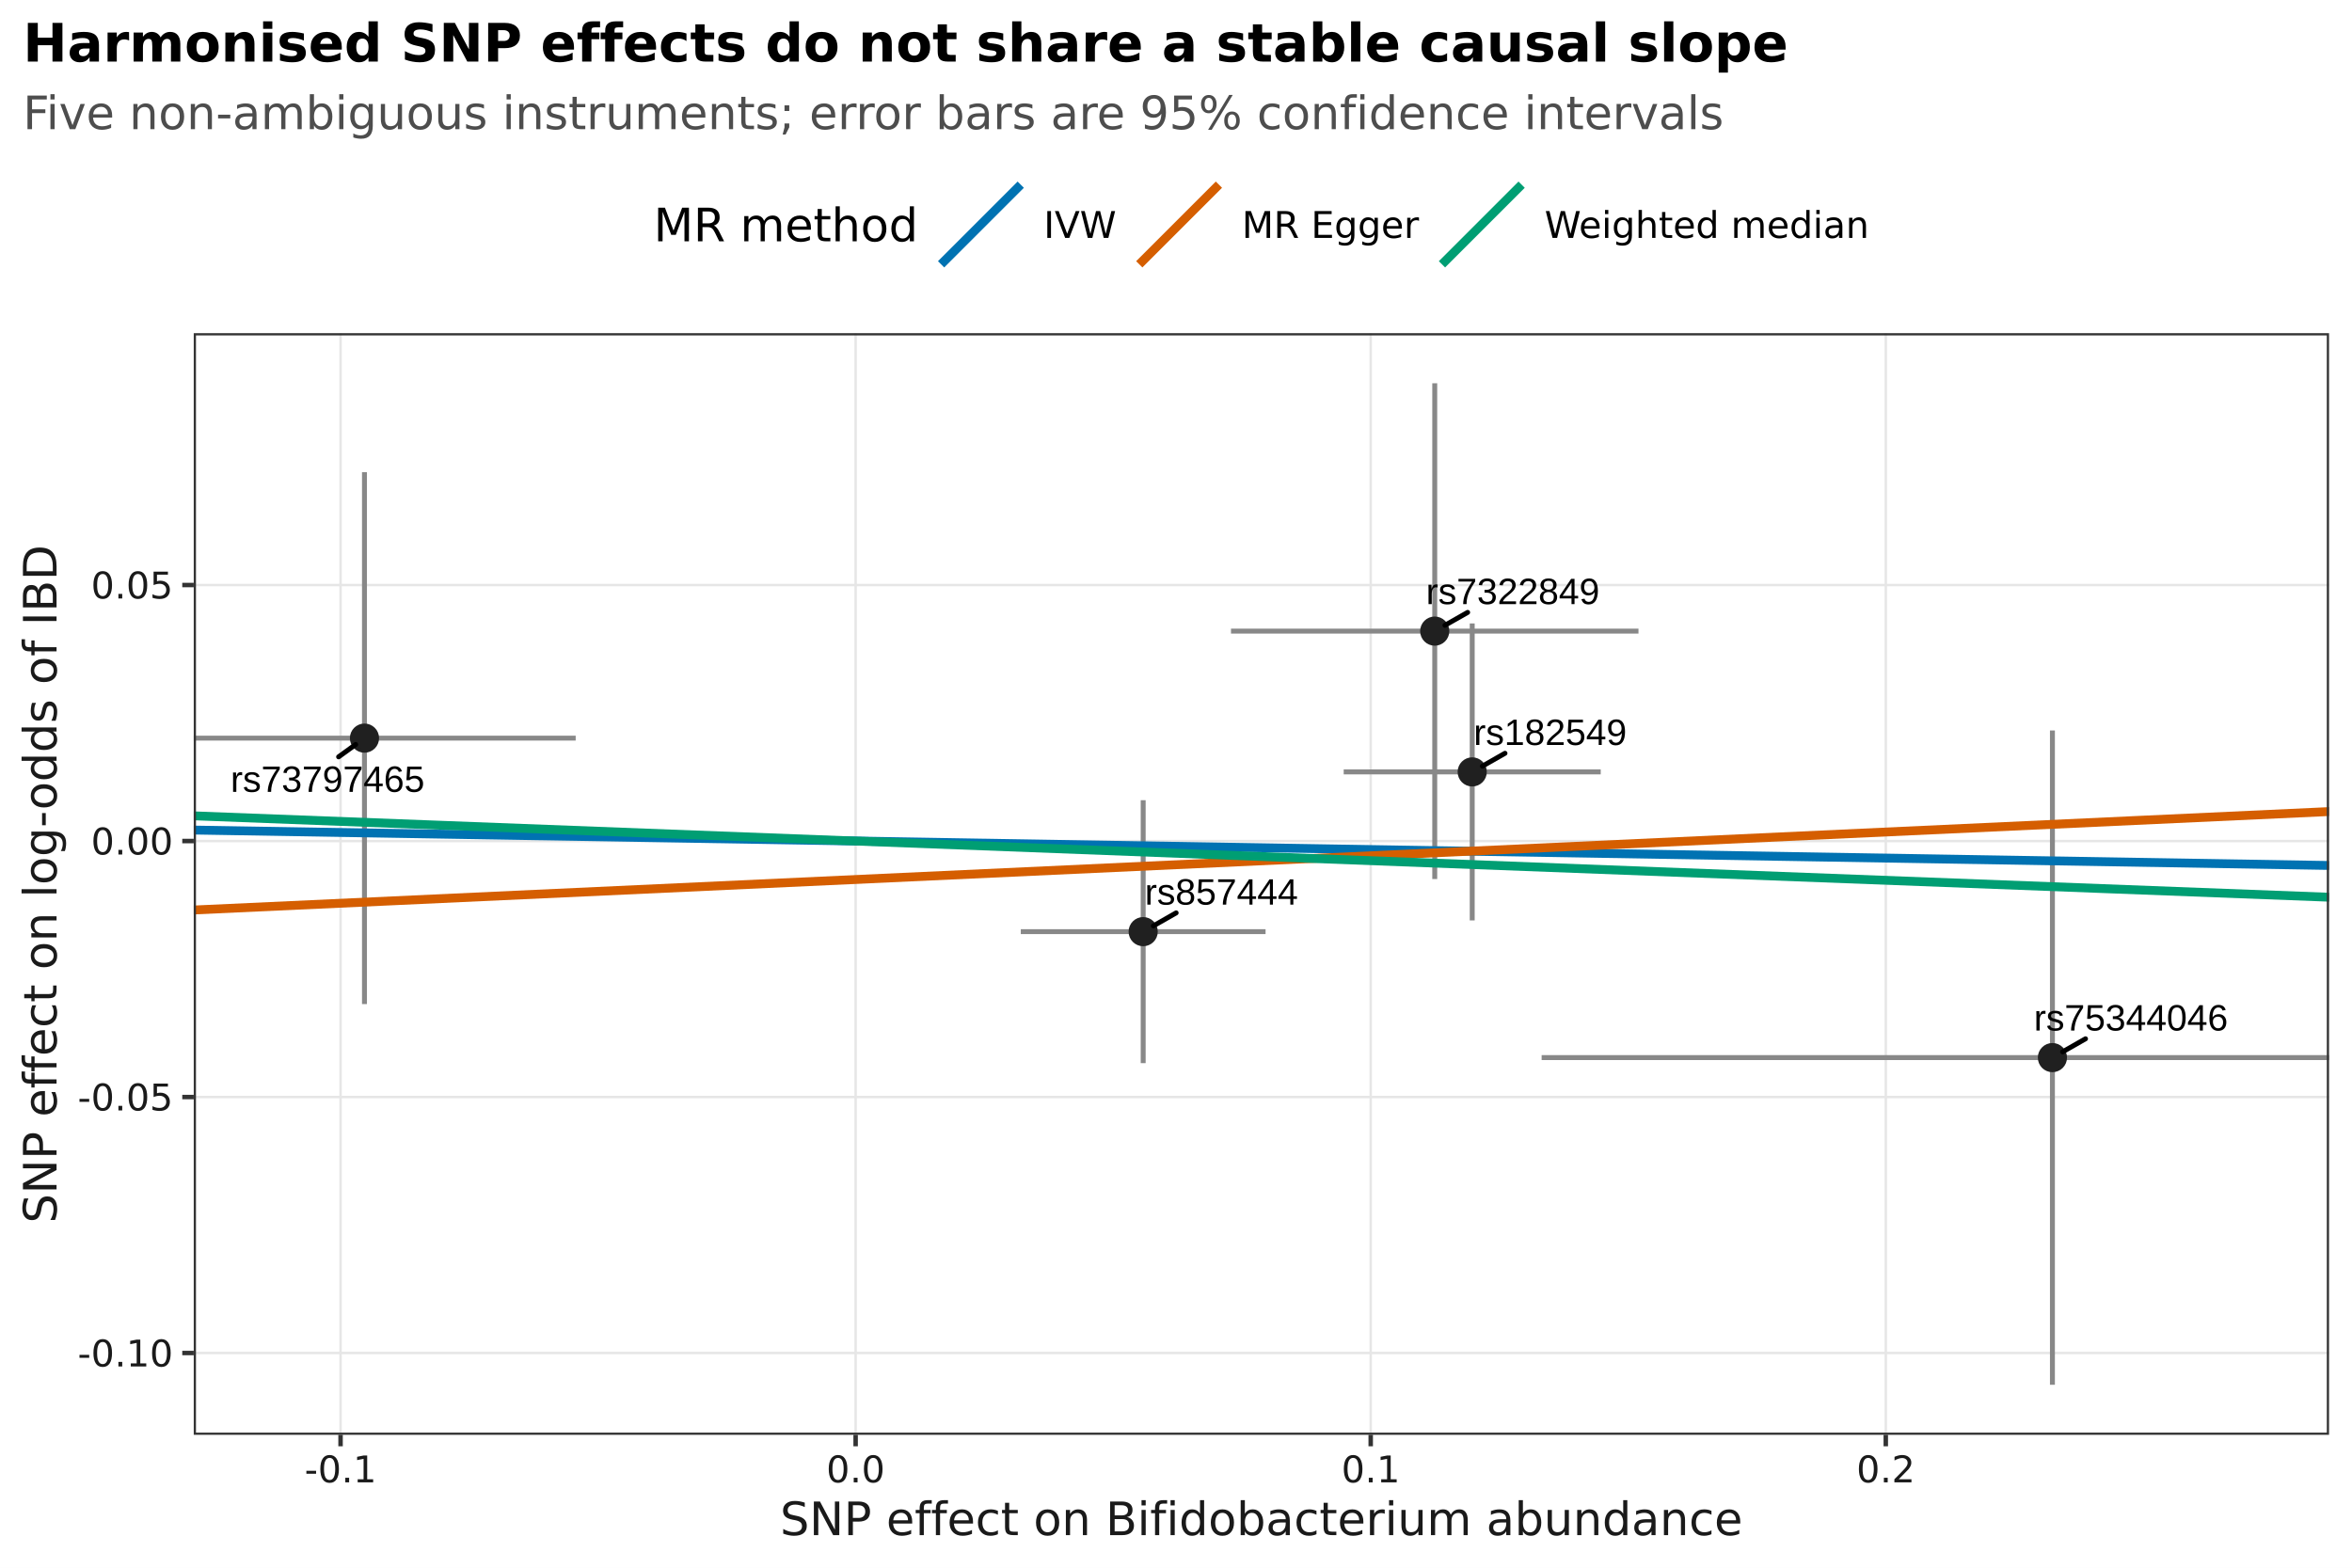
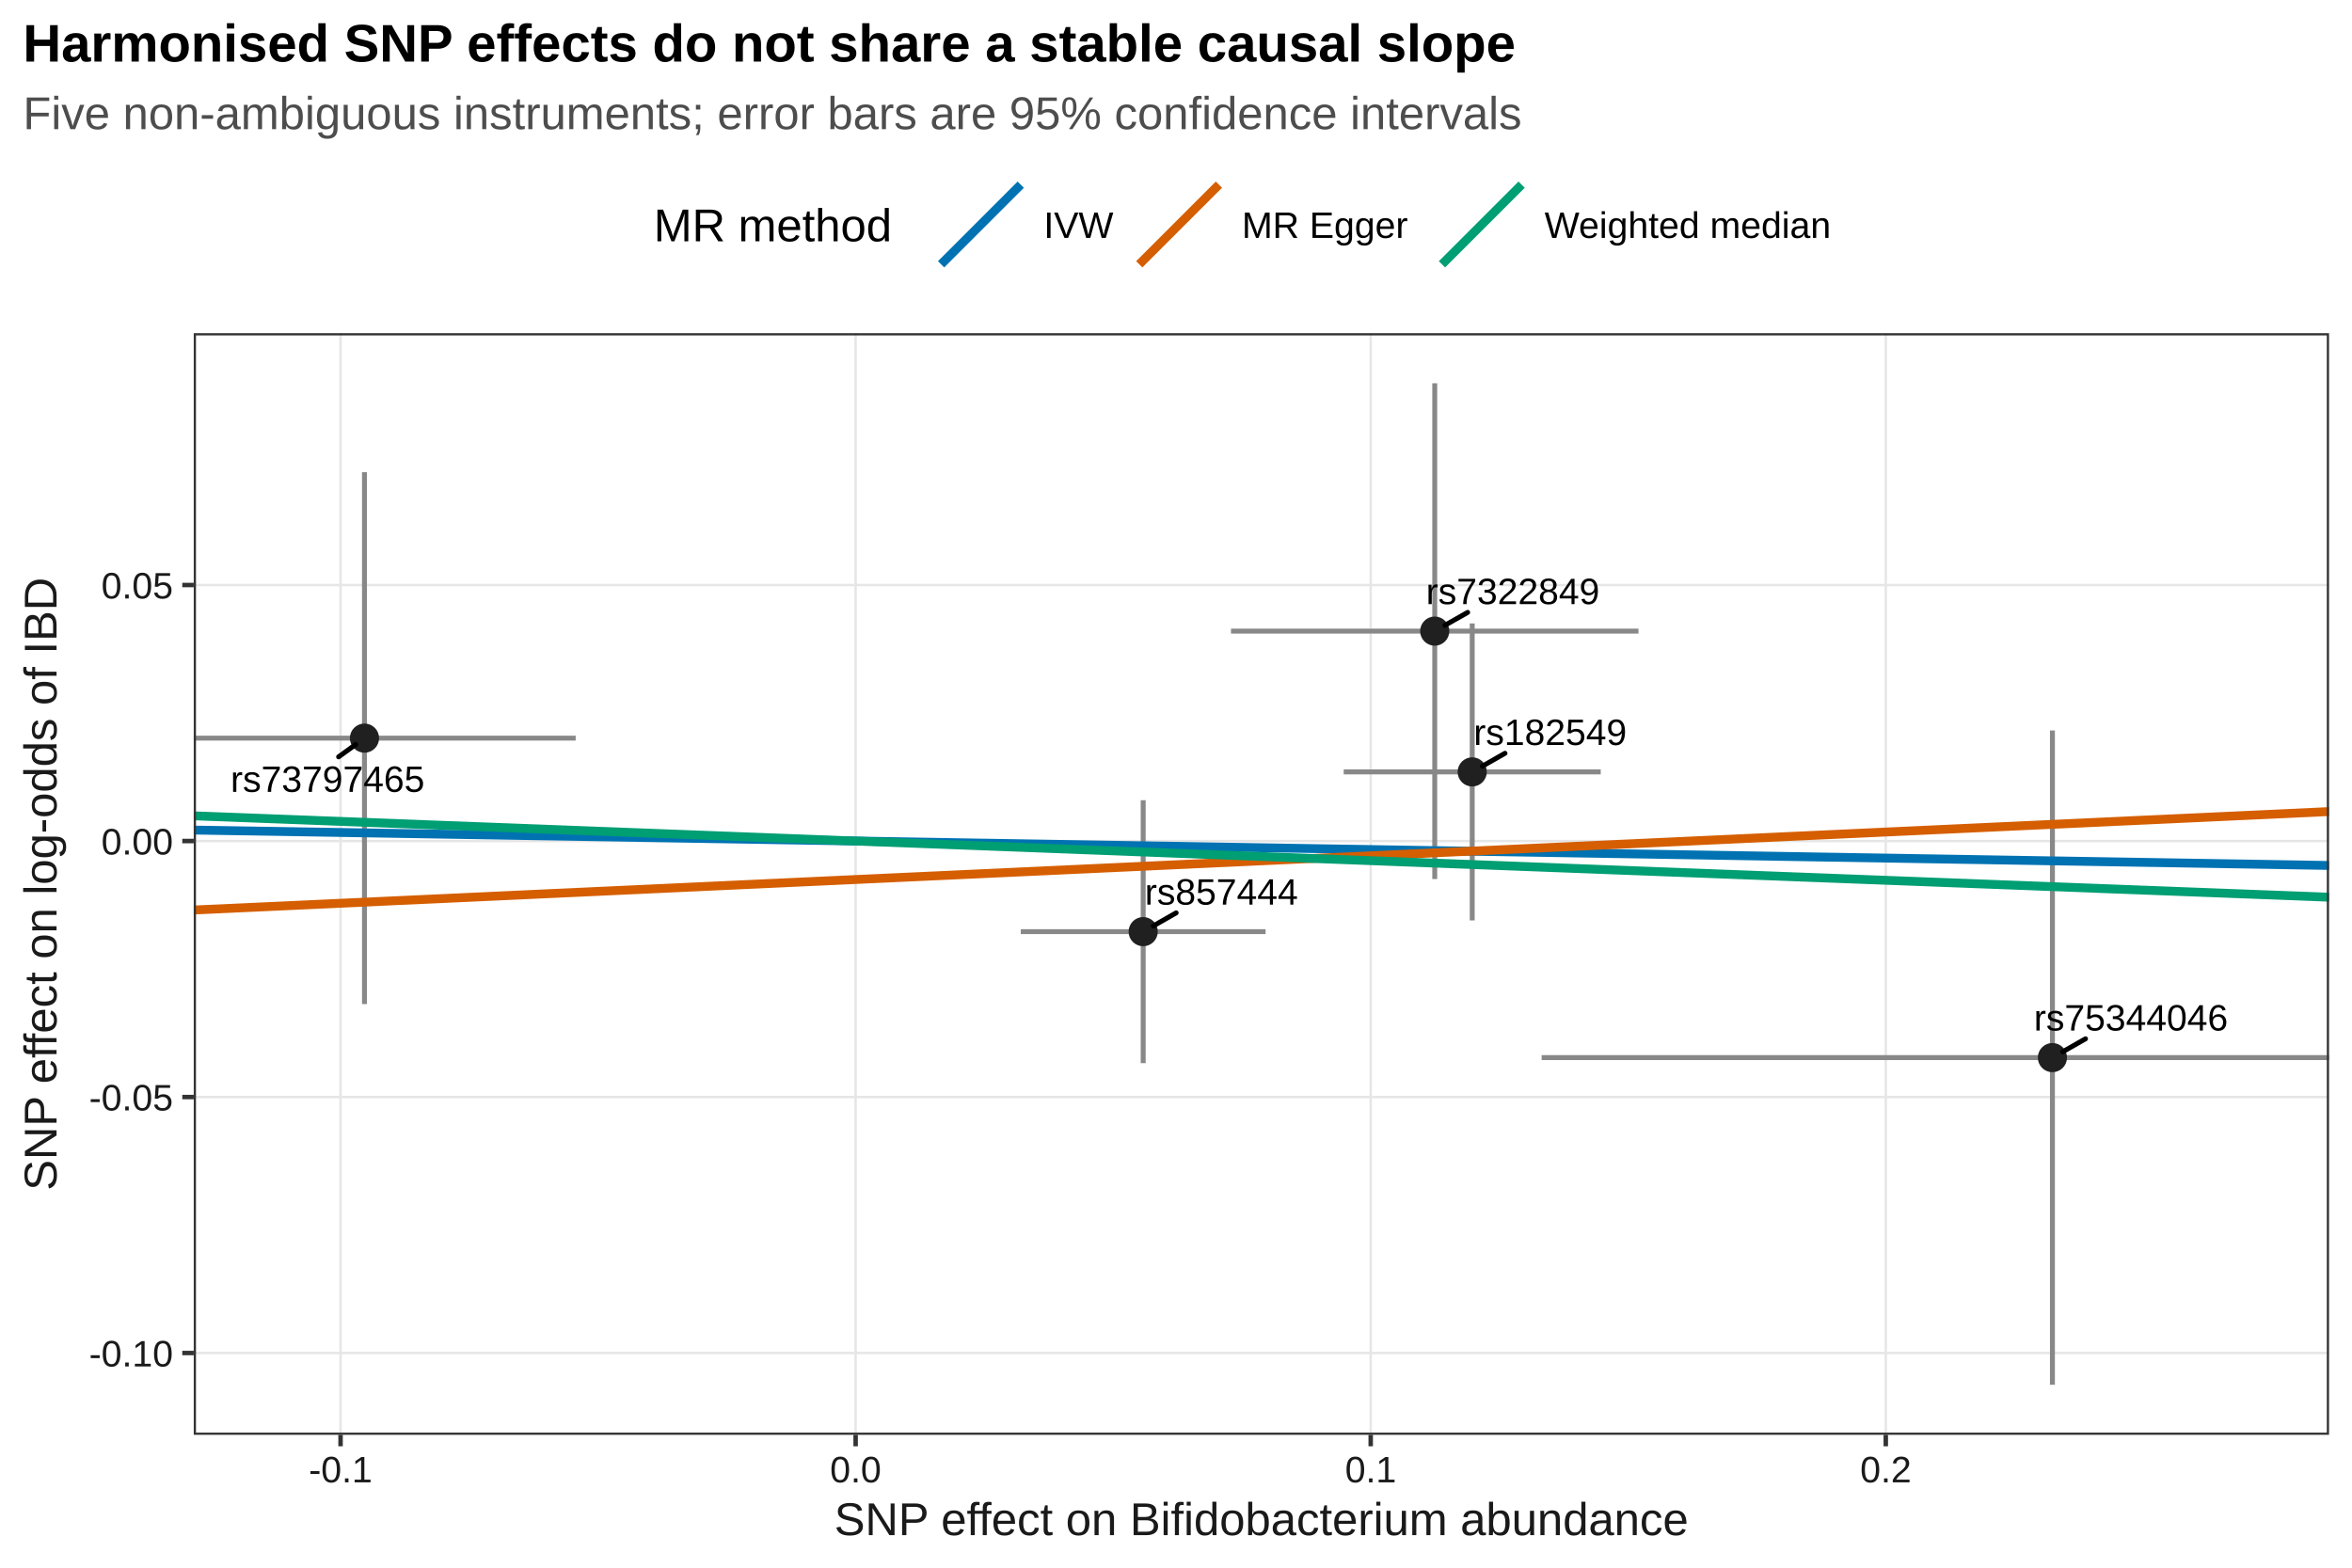
<svg xmlns="http://www.w3.org/2000/svg" class="svglite" width="510.24pt" height="340.16pt" viewBox="0 0 510.24 340.16">
  <defs>
    <style type="text/css">
    .svglite line, .svglite polyline, .svglite polygon, .svglite path, .svglite rect, .svglite circle {
      fill: none;
      stroke: #000000;
      stroke-linecap: round;
      stroke-linejoin: round;
      stroke-miterlimit: 10.00;
    }
    .svglite text {
      white-space: pre;
    }
  </style>
  </defs>
  <rect width="100%" height="100%" style="stroke: none; fill: #FFFFFF;" />
  <defs>
    <clipPath id="cpMC4wMHw1MTAuMjR8MC4wMHwzNDAuMTY=">
      <rect x="0.00" y="0.00" width="510.24" height="340.16" />
    </clipPath>
  </defs>
  <g clip-path="url(#cpMC4wMHw1MTAuMjR8MC4wMHwzNDAuMTY=)">
    <rect x="0" y="0" width="510.24" height="340.16" style="stroke-width: 0.97; stroke: #FFFFFF; fill: #FFFFFF;" />
  </g>
  <defs>
    <clipPath id="cpNDIuMDN8NTA1LjI1fDcyLjI5fDMxMS4zMw==">
      <rect x="42.03" y="72.29" width="463.23" height="239.04" />
    </clipPath>
  </defs>
  <g clip-path="url(#cpNDIuMDN8NTA1LjI1fDcyLjI5fDMxMS4zMw==)">
    <rect x="42.03" y="72.29" width="463.23" height="239.04" style="stroke-width: 0.97; stroke: none; fill: #FFFFFF;" />
    <polyline points="42.03,293.58 505.25,293.58 " style="stroke-width: 0.53; stroke: #E6E6E6; stroke-linecap: butt;" />
    <polyline points="42.03,238.04 505.25,238.04 " style="stroke-width: 0.53; stroke: #E6E6E6; stroke-linecap: butt;" />
    <polyline points="42.03,182.49 505.25,182.49 " style="stroke-width: 0.53; stroke: #E6E6E6; stroke-linecap: butt;" />
    <polyline points="42.03,126.94 505.25,126.94 " style="stroke-width: 0.53; stroke: #E6E6E6; stroke-linecap: butt;" />
    <polyline points="73.88,311.33 73.88,72.29 " style="stroke-width: 0.53; stroke: #E6E6E6; stroke-linecap: butt;" />
    <polyline points="185.62,311.33 185.62,72.29 " style="stroke-width: 0.53; stroke: #E6E6E6; stroke-linecap: butt;" />
    <polyline points="297.36,311.33 297.36,72.29 " style="stroke-width: 0.53; stroke: #E6E6E6; stroke-linecap: butt;" />
    <polyline points="409.10,311.33 409.10,72.29 " style="stroke-width: 0.53; stroke: #E6E6E6; stroke-linecap: butt;" />
    <polyline points="319.38,135.27 319.38,135.27 " style="stroke-width: 1.07; stroke: #888888; stroke-linecap: butt;" />
    <polyline points="319.38,135.27 319.38,199.72 " style="stroke-width: 1.07; stroke: #888888; stroke-linecap: butt;" />
    <polyline points="319.38,199.72 319.38,199.72 " style="stroke-width: 1.07; stroke: #888888; stroke-linecap: butt;" />
    <polyline points="311.25,83.16 311.25,83.16 " style="stroke-width: 1.07; stroke: #888888; stroke-linecap: butt;" />
    <polyline points="311.25,83.16 311.25,190.73 " style="stroke-width: 1.07; stroke: #888888; stroke-linecap: butt;" />
    <polyline points="311.25,190.73 311.25,190.73 " style="stroke-width: 1.07; stroke: #888888; stroke-linecap: butt;" />
    <polyline points="79.07,102.46 79.07,102.46 " style="stroke-width: 1.07; stroke: #888888; stroke-linecap: butt;" />
    <polyline points="79.07,102.46 79.07,217.86 " style="stroke-width: 1.07; stroke: #888888; stroke-linecap: butt;" />
    <polyline points="79.07,217.86 79.07,217.86 " style="stroke-width: 1.07; stroke: #888888; stroke-linecap: butt;" />
    <polyline points="445.25,158.50 445.25,158.50 " style="stroke-width: 1.07; stroke: #888888; stroke-linecap: butt;" />
    <polyline points="445.25,158.50 445.25,300.47 " style="stroke-width: 1.07; stroke: #888888; stroke-linecap: butt;" />
    <polyline points="445.25,300.47 445.25,300.47 " style="stroke-width: 1.07; stroke: #888888; stroke-linecap: butt;" />
    <polyline points="248.00,173.63 248.00,173.63 " style="stroke-width: 1.07; stroke: #888888; stroke-linecap: butt;" />
    <polyline points="248.00,173.63 248.00,230.68 " style="stroke-width: 1.07; stroke: #888888; stroke-linecap: butt;" />
    <polyline points="248.00,230.68 248.00,230.68 " style="stroke-width: 1.07; stroke: #888888; stroke-linecap: butt;" />
    <polyline points="347.26,167.49 347.26,167.49 " style="stroke-width: 1.07; stroke: #888888; stroke-linecap: butt;" />
    <polyline points="347.26,167.49 291.50,167.49 " style="stroke-width: 1.07; stroke: #888888; stroke-linecap: butt;" />
    <polyline points="291.50,167.49 291.50,167.49 " style="stroke-width: 1.07; stroke: #888888; stroke-linecap: butt;" />
    <polyline points="355.45,136.94 355.45,136.94 " style="stroke-width: 1.07; stroke: #888888; stroke-linecap: butt;" />
    <polyline points="355.45,136.94 267.05,136.94 " style="stroke-width: 1.07; stroke: #888888; stroke-linecap: butt;" />
    <polyline points="267.05,136.94 267.05,136.94 " style="stroke-width: 1.07; stroke: #888888; stroke-linecap: butt;" />
    <polyline points="124.89,160.16 124.89,160.16 " style="stroke-width: 1.07; stroke: #888888; stroke-linecap: butt;" />
    <polyline points="124.89,160.16 33.24,160.16 " style="stroke-width: 1.07; stroke: #888888; stroke-linecap: butt;" />
    <polyline points="33.24,160.16 33.24,160.16 " style="stroke-width: 1.07; stroke: #888888; stroke-linecap: butt;" />
    <polyline points="556.07,229.48 556.07,229.48 " style="stroke-width: 1.07; stroke: #888888; stroke-linecap: butt;" />
    <polyline points="556.07,229.48 334.44,229.48 " style="stroke-width: 1.07; stroke: #888888; stroke-linecap: butt;" />
    <polyline points="334.44,229.48 334.44,229.48 " style="stroke-width: 1.07; stroke: #888888; stroke-linecap: butt;" />
    <polyline points="274.55,202.15 274.55,202.15 " style="stroke-width: 1.07; stroke: #888888; stroke-linecap: butt;" />
    <polyline points="274.55,202.15 221.45,202.15 " style="stroke-width: 1.07; stroke: #888888; stroke-linecap: butt;" />
    <polyline points="221.45,202.15 221.45,202.15 " style="stroke-width: 1.07; stroke: #888888; stroke-linecap: butt;" />
    <circle cx="319.38" cy="167.49" r="2.81" style="stroke-width: 0.71; stroke: #202020; fill: #202020;" />
    <circle cx="311.25" cy="136.94" r="2.81" style="stroke-width: 0.71; stroke: #202020; fill: #202020;" />
    <circle cx="79.07" cy="160.16" r="2.81" style="stroke-width: 0.71; stroke: #202020; fill: #202020;" />
    <circle cx="445.25" cy="229.48" r="2.81" style="stroke-width: 0.71; stroke: #202020; fill: #202020;" />
    <circle cx="248.00" cy="202.15" r="2.81" style="stroke-width: 0.71; stroke: #202020; fill: #202020;" />
    <line x1="326.49" y1="163.45" x2="321.59" y2="166.24" style="stroke-width: 1.07;" />
    <line x1="318.39" y1="132.88" x2="313.46" y2="135.68" style="stroke-width: 1.07;" />
    <line x1="73.46" y1="164.22" x2="77.16" y2="161.54" style="stroke-width: 1.07;" />
    <line x1="452.43" y1="225.40" x2="447.46" y2="228.23" style="stroke-width: 1.07;" />
    <line x1="255.15" y1="198.08" x2="250.21" y2="200.90" style="stroke-width: 1.07;" />
    <text x="336.30" y="161.65" text-anchor="middle" style="font-size: 7.97px; font-family: &quot;Arial&quot;;" textLength="37.79px" lengthAdjust="spacingAndGlyphs">rs182549</text>
    <text x="328.19" y="131.08" text-anchor="middle" style="font-size: 7.97px; font-family: &quot;Arial&quot;;" textLength="42.85px" lengthAdjust="spacingAndGlyphs">rs7322849</text>
    <text x="71.07" y="171.82" text-anchor="middle" style="font-size: 7.97px; font-family: &quot;Arial&quot;;" textLength="47.91px" lengthAdjust="spacingAndGlyphs">rs73797465</text>
    <text x="462.28" y="223.60" text-anchor="middle" style="font-size: 7.97px; font-family: &quot;Arial&quot;;" textLength="47.91px" lengthAdjust="spacingAndGlyphs">rs75344046</text>
    <text x="264.97" y="196.28" text-anchor="middle" style="font-size: 7.97px; font-family: &quot;Arial&quot;;" textLength="37.79px" lengthAdjust="spacingAndGlyphs">rs857444</text>
    <line x1="-421.20" y1="172.43" x2="968.48" y2="195.47" style="stroke-width: 1.92; stroke: #0072B2; stroke-linecap: butt;" />
    <line x1="-421.20" y1="218.81" x2="968.48" y2="154.74" style="stroke-width: 1.92; stroke: #D55E00; stroke-linecap: butt;" />
    <line x1="-421.20" y1="159.36" x2="968.48" y2="212.34" style="stroke-width: 1.92; stroke: #009E73; stroke-linecap: butt;" />
    <rect x="42.03" y="72.29" width="463.23" height="239.04" style="stroke-width: 0.97; stroke: #333333;" />
  </g>
  <g clip-path="url(#cpMC4wMHw1MTAuMjR8MC4wMHwzNDAuMTY=)">
-     <text x="37.55" y="296.50" text-anchor="end" style="font-size: 8.00px;fill: #1A1A1A; font-family: &quot;DejaVu Sans&quot;;" textLength="20.70px" lengthAdjust="spacingAndGlyphs">-0.10</text>
-     <text x="37.55" y="240.95" text-anchor="end" style="font-size: 8.00px;fill: #1A1A1A; font-family: &quot;DejaVu Sans&quot;;" textLength="20.70px" lengthAdjust="spacingAndGlyphs">-0.05</text>
-     <text x="37.55" y="185.41" text-anchor="end" style="font-size: 8.00px;fill: #1A1A1A; font-family: &quot;DejaVu Sans&quot;;" textLength="17.81px" lengthAdjust="spacingAndGlyphs">0.00</text>
-     <text x="37.55" y="129.86" text-anchor="end" style="font-size: 8.00px;fill: #1A1A1A; font-family: &quot;DejaVu Sans&quot;;" textLength="17.81px" lengthAdjust="spacingAndGlyphs">0.05</text>
+     <text x="37.55" y="296.50" text-anchor="end" style="font-size: 8.00px;fill: #1A1A1A; font-family: &quot;Arial&quot;;" textLength="20.70px" lengthAdjust="spacingAndGlyphs">-0.10</text>
+     <text x="37.55" y="240.95" text-anchor="end" style="font-size: 8.00px;fill: #1A1A1A; font-family: &quot;Arial&quot;;" textLength="20.70px" lengthAdjust="spacingAndGlyphs">-0.05</text>
+     <text x="37.55" y="185.41" text-anchor="end" style="font-size: 8.00px;fill: #1A1A1A; font-family: &quot;Arial&quot;;" textLength="17.81px" lengthAdjust="spacingAndGlyphs">0.00</text>
+     <text x="37.55" y="129.86" text-anchor="end" style="font-size: 8.00px;fill: #1A1A1A; font-family: &quot;Arial&quot;;" textLength="17.81px" lengthAdjust="spacingAndGlyphs">0.05</text>
    <polyline points="39.54,293.58 42.03,293.58 " style="stroke-width: 0.97; stroke: #333333; stroke-linecap: butt;" />
    <polyline points="39.54,238.04 42.03,238.04 " style="stroke-width: 0.97; stroke: #333333; stroke-linecap: butt;" />
    <polyline points="39.54,182.49 42.03,182.49 " style="stroke-width: 0.97; stroke: #333333; stroke-linecap: butt;" />
    <polyline points="39.54,126.94 42.03,126.94 " style="stroke-width: 0.97; stroke: #333333; stroke-linecap: butt;" />
    <polyline points="73.88,313.82 73.88,311.33 " style="stroke-width: 0.97; stroke: #333333; stroke-linecap: butt;" />
    <polyline points="185.62,313.82 185.62,311.33 " style="stroke-width: 0.97; stroke: #333333; stroke-linecap: butt;" />
    <polyline points="297.36,313.82 297.36,311.33 " style="stroke-width: 0.97; stroke: #333333; stroke-linecap: butt;" />
    <polyline points="409.10,313.82 409.10,311.33 " style="stroke-width: 0.97; stroke: #333333; stroke-linecap: butt;" />
-     <text x="73.88" y="321.65" text-anchor="middle" style="font-size: 8.00px;fill: #1A1A1A; font-family: &quot;DejaVu Sans&quot;;" textLength="15.61px" lengthAdjust="spacingAndGlyphs">-0.1</text>
-     <text x="185.62" y="321.65" text-anchor="middle" style="font-size: 8.00px;fill: #1A1A1A; font-family: &quot;DejaVu Sans&quot;;" textLength="12.72px" lengthAdjust="spacingAndGlyphs">0.0</text>
-     <text x="297.36" y="321.65" text-anchor="middle" style="font-size: 8.00px;fill: #1A1A1A; font-family: &quot;DejaVu Sans&quot;;" textLength="12.72px" lengthAdjust="spacingAndGlyphs">0.1</text>
-     <text x="409.10" y="321.65" text-anchor="middle" style="font-size: 8.00px;fill: #1A1A1A; font-family: &quot;DejaVu Sans&quot;;" textLength="12.72px" lengthAdjust="spacingAndGlyphs">0.2</text>
-     <text x="273.64" y="333.10" text-anchor="middle" style="font-size: 10.00px;fill: #1A1A1A; font-family: &quot;DejaVu Sans&quot;;" textLength="208.89px" lengthAdjust="spacingAndGlyphs">SNP effect on Bifidobacterium abundance</text>
-     <text transform="translate(12.27,191.81) rotate(-90)" text-anchor="middle" style="font-size: 10.00px;fill: #1A1A1A; font-family: &quot;DejaVu Sans&quot;;" textLength="147.25px" lengthAdjust="spacingAndGlyphs">SNP effect on log-odds of IBD</text>
+     <text x="73.88" y="321.65" text-anchor="middle" style="font-size: 8.00px;fill: #1A1A1A; font-family: &quot;Arial&quot;;" textLength="15.61px" lengthAdjust="spacingAndGlyphs">-0.1</text>
+     <text x="185.62" y="321.65" text-anchor="middle" style="font-size: 8.00px;fill: #1A1A1A; font-family: &quot;Arial&quot;;" textLength="12.72px" lengthAdjust="spacingAndGlyphs">0.0</text>
+     <text x="297.36" y="321.65" text-anchor="middle" style="font-size: 8.00px;fill: #1A1A1A; font-family: &quot;Arial&quot;;" textLength="12.72px" lengthAdjust="spacingAndGlyphs">0.1</text>
+     <text x="409.10" y="321.65" text-anchor="middle" style="font-size: 8.00px;fill: #1A1A1A; font-family: &quot;Arial&quot;;" textLength="12.72px" lengthAdjust="spacingAndGlyphs">0.2</text>
+     <text x="273.64" y="333.10" text-anchor="middle" style="font-size: 10.00px;fill: #1A1A1A; font-family: &quot;Arial&quot;;" textLength="208.89px" lengthAdjust="spacingAndGlyphs">SNP effect on Bifidobacterium abundance</text>
+     <text transform="translate(12.27,191.81) rotate(-90)" text-anchor="middle" style="font-size: 10.00px;fill: #1A1A1A; font-family: &quot;Arial&quot;;" textLength="147.25px" lengthAdjust="spacingAndGlyphs">SNP effect on log-odds of IBD</text>
    <rect x="136.81" y="35.09" width="273.66" height="27.24" style="stroke-width: 0.97; stroke: none; fill: #FFFFFF;" />
-     <text x="141.80" y="52.36" style="font-size: 10.00px; font-family: &quot;DejaVu Sans&quot;;" textLength="57.38px" lengthAdjust="spacingAndGlyphs">MR method</text>
+     <text x="141.80" y="52.36" style="font-size: 10.00px; font-family: &quot;Arial&quot;;" textLength="57.38px" lengthAdjust="spacingAndGlyphs">MR method</text>
    <line x1="204.16" y1="57.35" x2="221.44" y2="40.07" style="stroke-width: 1.92; stroke: #0072B2; stroke-linecap: butt;" />
    <line x1="247.15" y1="57.35" x2="264.43" y2="40.07" style="stroke-width: 1.92; stroke: #D55E00; stroke-linecap: butt;" />
    <line x1="312.82" y1="57.35" x2="330.10" y2="40.07" style="stroke-width: 1.92; stroke: #009E73; stroke-linecap: butt;" />
-     <text x="226.42" y="51.63" style="font-size: 8.00px; font-family: &quot;DejaVu Sans&quot;;" textLength="15.75px" lengthAdjust="spacingAndGlyphs">IVW</text>
-     <text x="269.41" y="51.63" style="font-size: 8.00px; font-family: &quot;DejaVu Sans&quot;;" textLength="38.43px" lengthAdjust="spacingAndGlyphs">MR Egger</text>
-     <text x="335.08" y="51.63" style="font-size: 8.00px; font-family: &quot;DejaVu Sans&quot;;" textLength="70.41px" lengthAdjust="spacingAndGlyphs">Weighted median</text>
-     <text x="4.98" y="28.03" style="font-size: 10.00px;fill: #4D4D4D; font-family: &quot;DejaVu Sans&quot;;" textLength="369.05px" lengthAdjust="spacingAndGlyphs">Five non-ambiguous instruments; error bars are 95% confidence intervals</text>
-     <text x="4.98" y="13.36" style="font-size: 11.50px; font-weight: bold; font-family: &quot;DejaVu Sans&quot;;" textLength="382.89px" lengthAdjust="spacingAndGlyphs">Harmonised SNP effects do not share a stable causal slope</text>
+     <text x="226.42" y="51.63" style="font-size: 8.00px; font-family: &quot;Arial&quot;;" textLength="15.75px" lengthAdjust="spacingAndGlyphs">IVW</text>
+     <text x="269.41" y="51.63" style="font-size: 8.00px; font-family: &quot;Arial&quot;;" textLength="38.43px" lengthAdjust="spacingAndGlyphs">MR Egger</text>
+     <text x="335.08" y="51.63" style="font-size: 8.00px; font-family: &quot;Arial&quot;;" textLength="70.41px" lengthAdjust="spacingAndGlyphs">Weighted median</text>
+     <text x="4.98" y="28.03" style="font-size: 10.00px;fill: #4D4D4D; font-family: &quot;Arial&quot;;" textLength="369.05px" lengthAdjust="spacingAndGlyphs">Five non-ambiguous instruments; error bars are 95% confidence intervals</text>
+     <text x="4.98" y="13.36" style="font-size: 11.50px; font-weight: bold; font-family: &quot;Arial&quot;;" textLength="382.89px" lengthAdjust="spacingAndGlyphs">Harmonised SNP effects do not share a stable causal slope</text>
  </g>
</svg>
